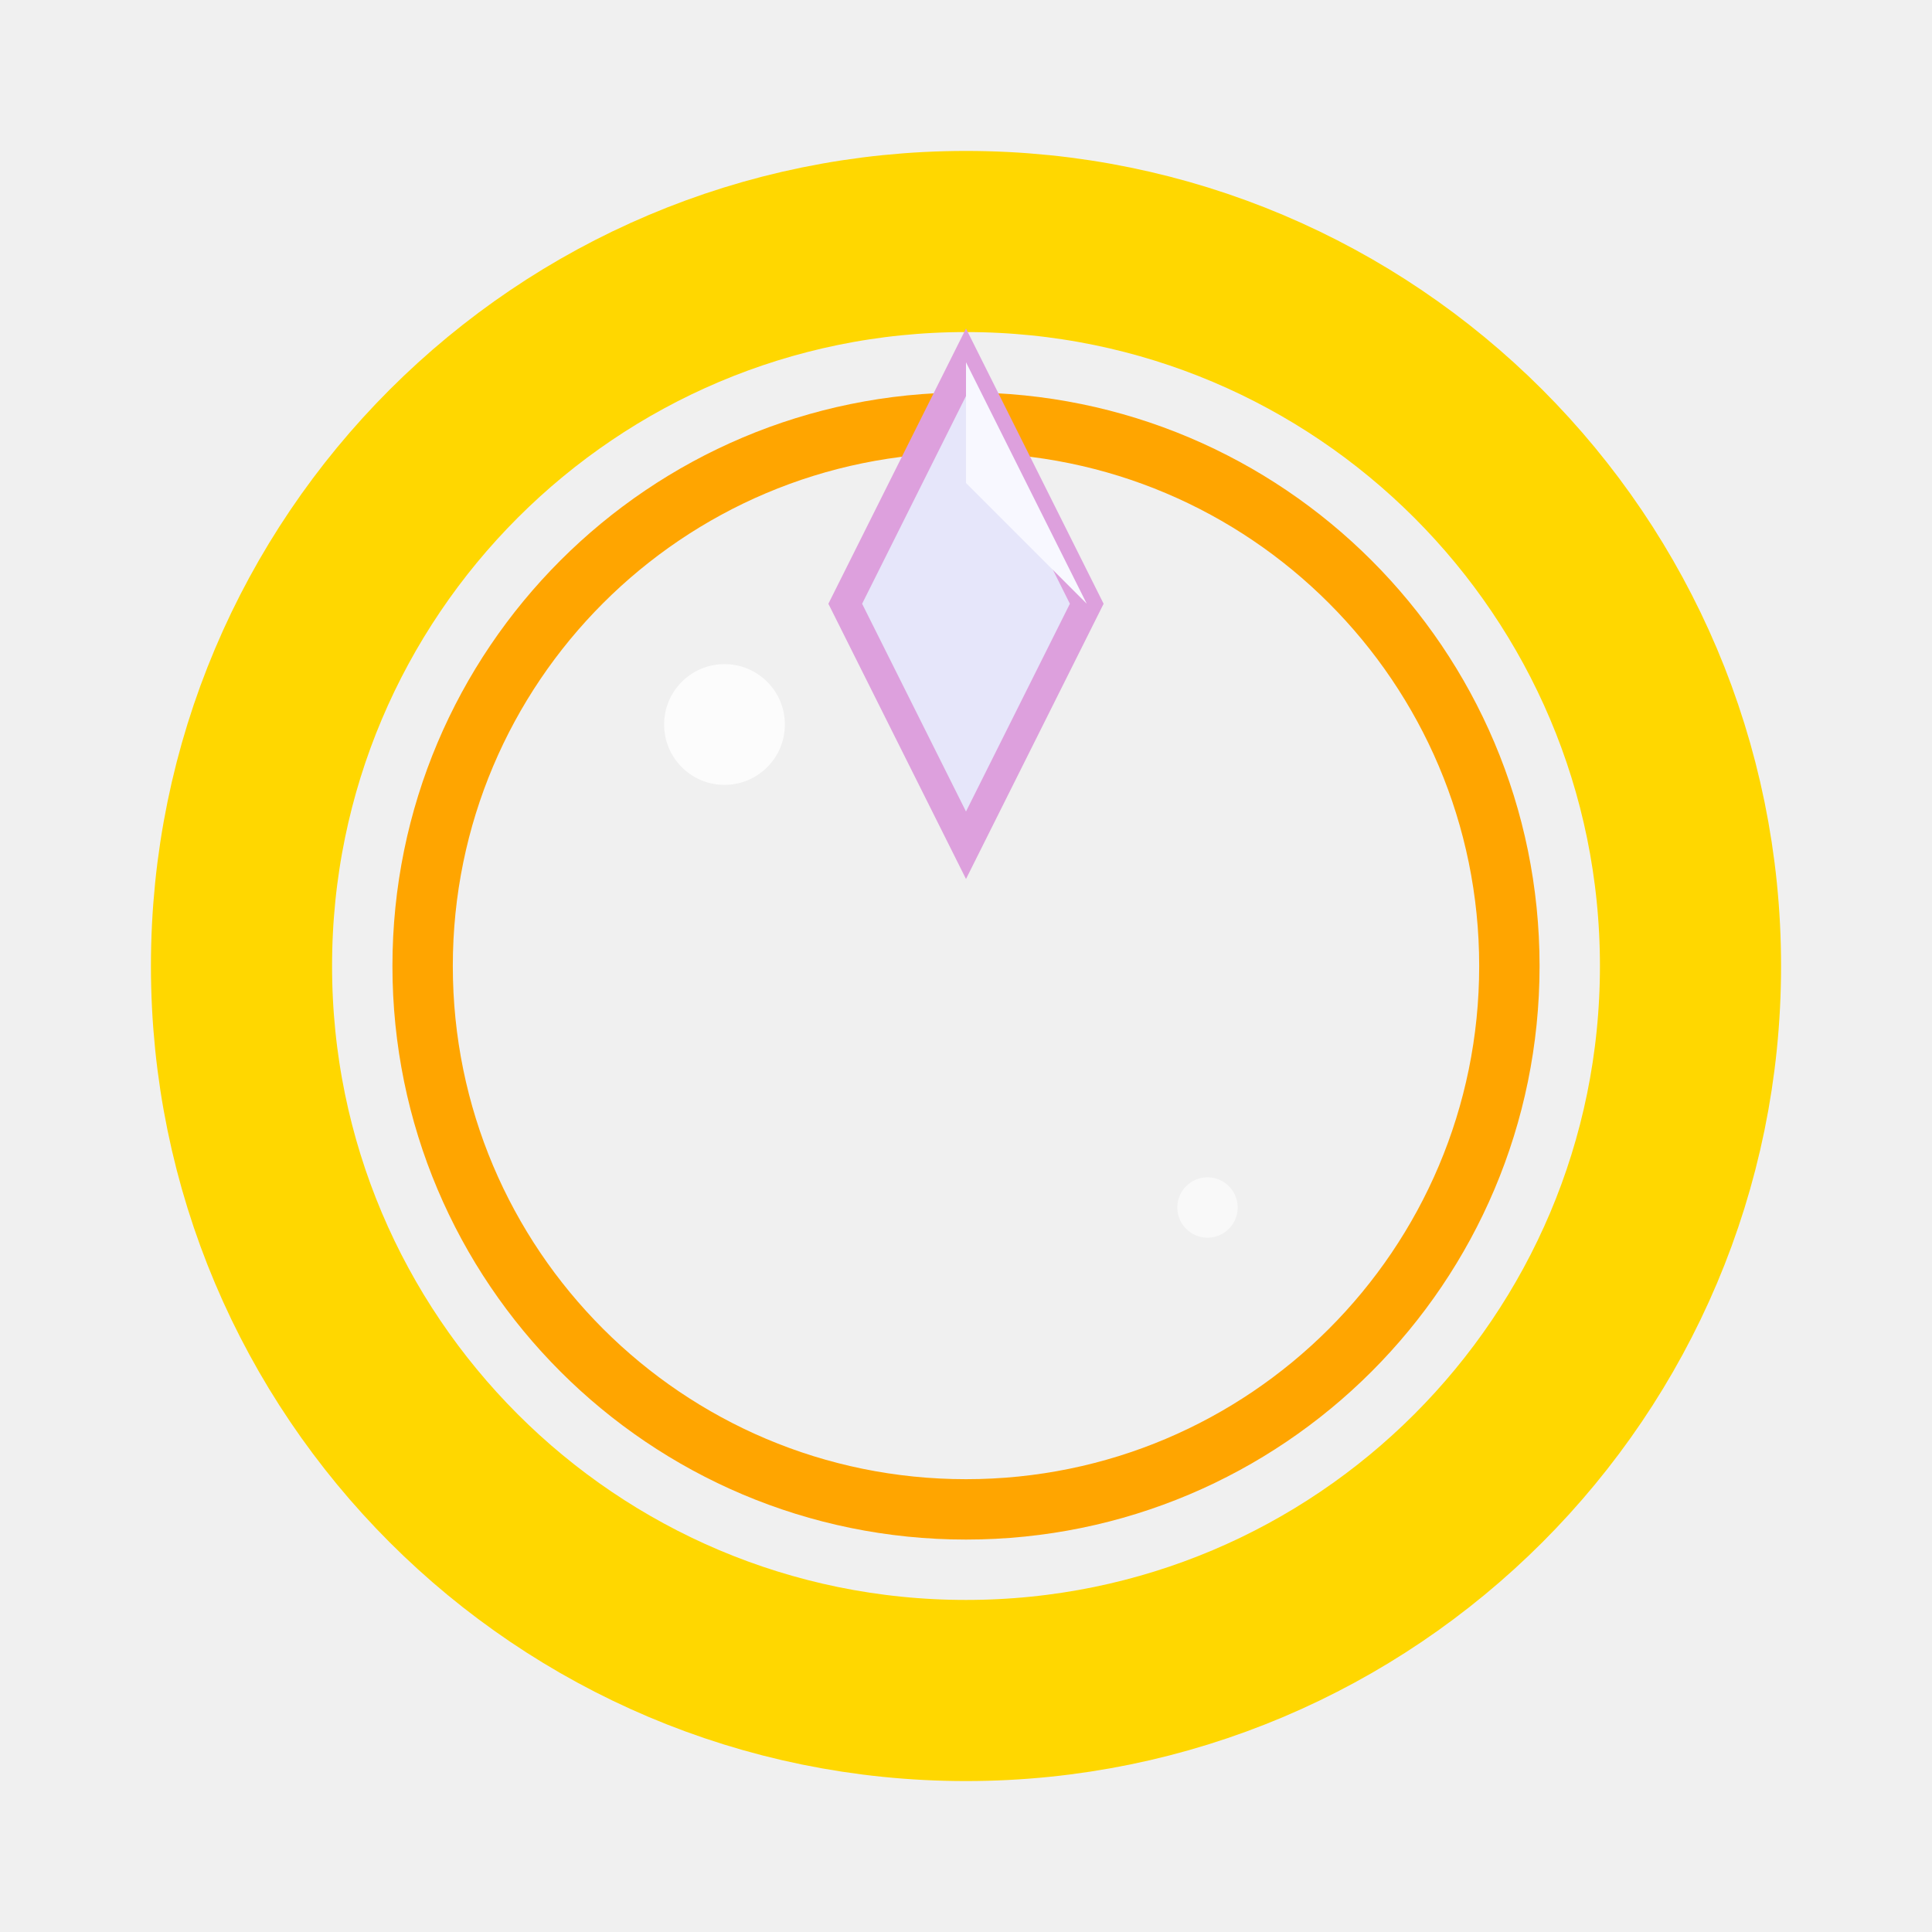
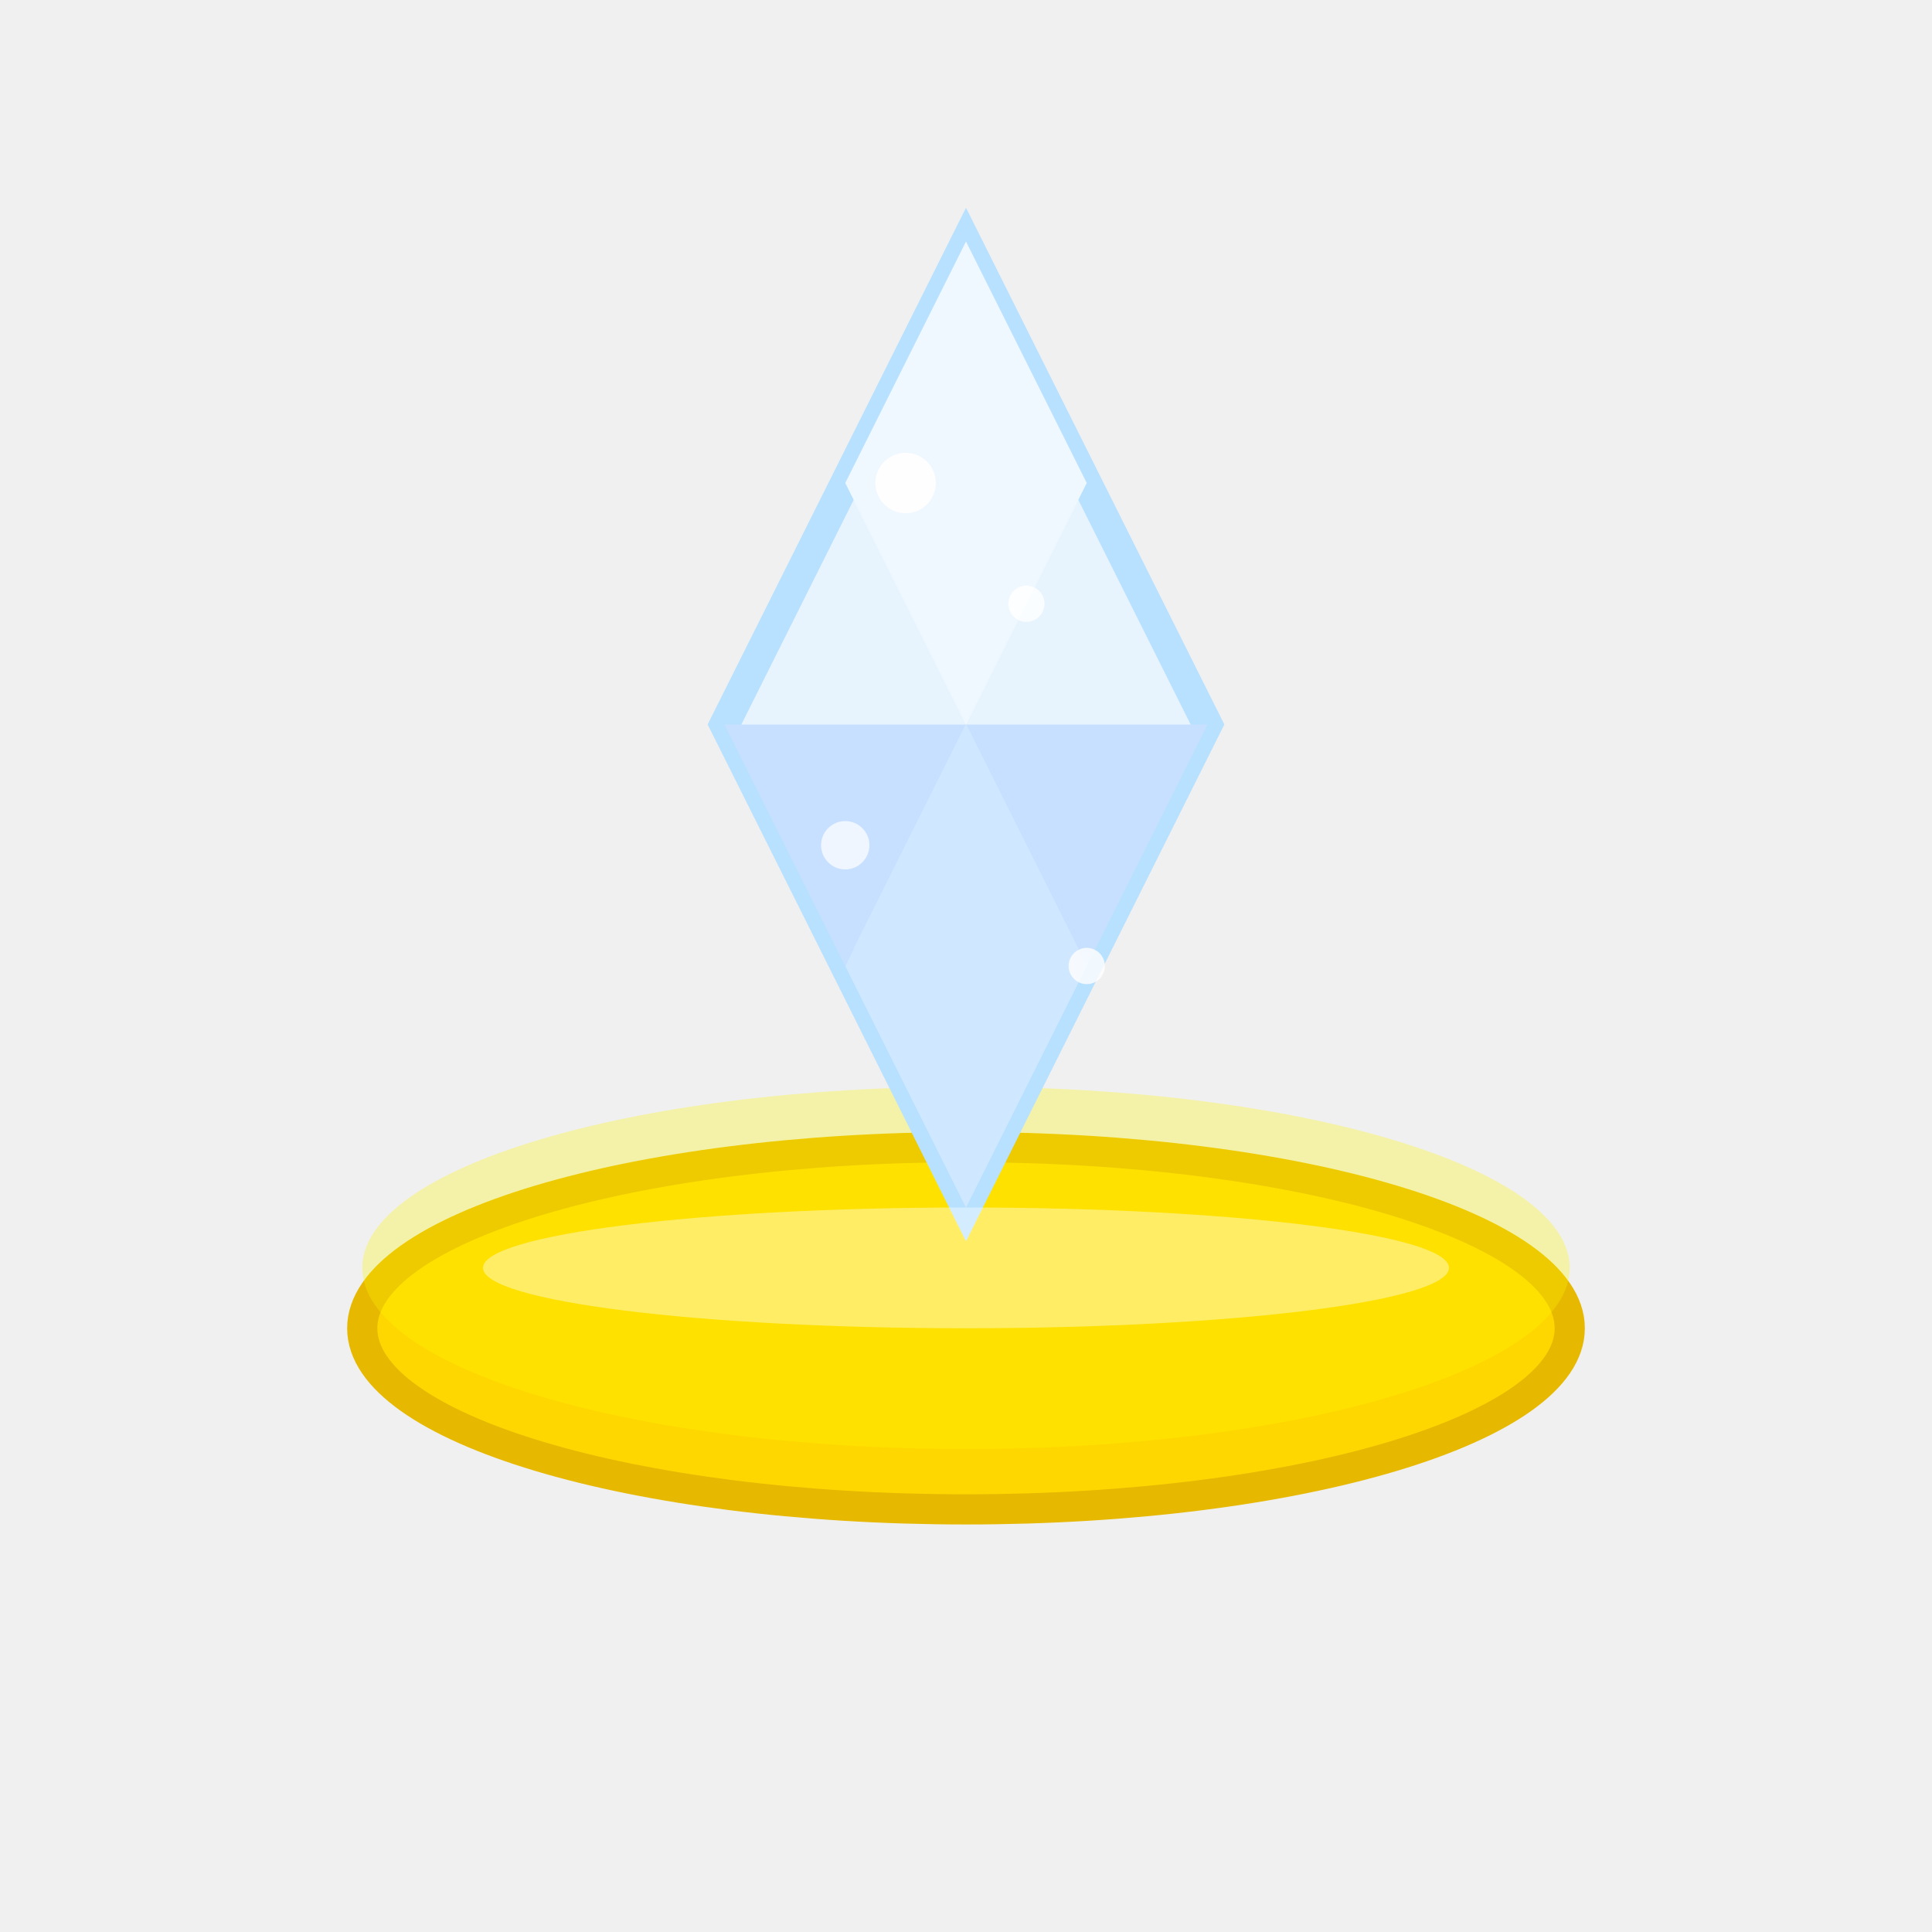
<svg xmlns="http://www.w3.org/2000/svg" viewBox="0 0 32 32" width="32" height="32">
-   <circle cx="16" cy="16" r="12" fill="none" stroke="#FFD700" stroke-width="3" />
-   <circle cx="16" cy="16" r="9" fill="none" stroke="#FFA500" stroke-width="1" />
-   <polygon points="16,6 18,10 16,14 14,10" fill="#E6E6FA" stroke="#DDA0DD" stroke-width="0.5" />
-   <polygon points="16,6 18,10 16,8" fill="#F8F8FF" />
-   <circle cx="12" cy="12" r="1" fill="#FFFFFF" opacity="0.8" />
-   <circle cx="20" cy="20" r="0.5" fill="#FFFFFF" opacity="0.6" />
+   <ellipse cx="16" cy="22" rx="10" ry="3" fill="#FFD700" stroke="#E6B800" stroke-width="0.5" />
+   <ellipse cx="16" cy="21" rx="10" ry="3" fill="#FFF700" opacity="0.3" />
+   <polygon points="16,4 20,12 16,20 12,12" fill="#E8F4FD" stroke="#B8E0FF" stroke-width="0.5" />
+   <polygon points="16,4 18,8 16,12 14,8" fill="#F0F8FF" />
+   <polygon points="16,4 20,12 18,8" fill="#E0F0FF" />
+   <polygon points="16,4 14,8 12,12" fill="#E0F0FF" />
+   <polygon points="16,12 18,16 16,20 14,16" fill="#D0E8FF" />
+   <polygon points="16,12 20,12 18,16" fill="#C8E0FF" />
+   <polygon points="16,12 14,16 12,12" fill="#C8E0FF" />
+   <circle cx="15" cy="8" r="0.5" fill="#FFFFFF" opacity="0.9" />
+   <circle cx="17" cy="10" r="0.3" fill="#FFFFFF" opacity="0.8" />
+   <circle cx="14" cy="14" r="0.4" fill="#FFFFFF" opacity="0.7" />
+   <circle cx="18" cy="16" r="0.3" fill="#FFFFFF" opacity="0.8" />
+   <ellipse cx="16" cy="21" rx="8" ry="1" fill="#FFFFFF" opacity="0.4" />
</svg>
